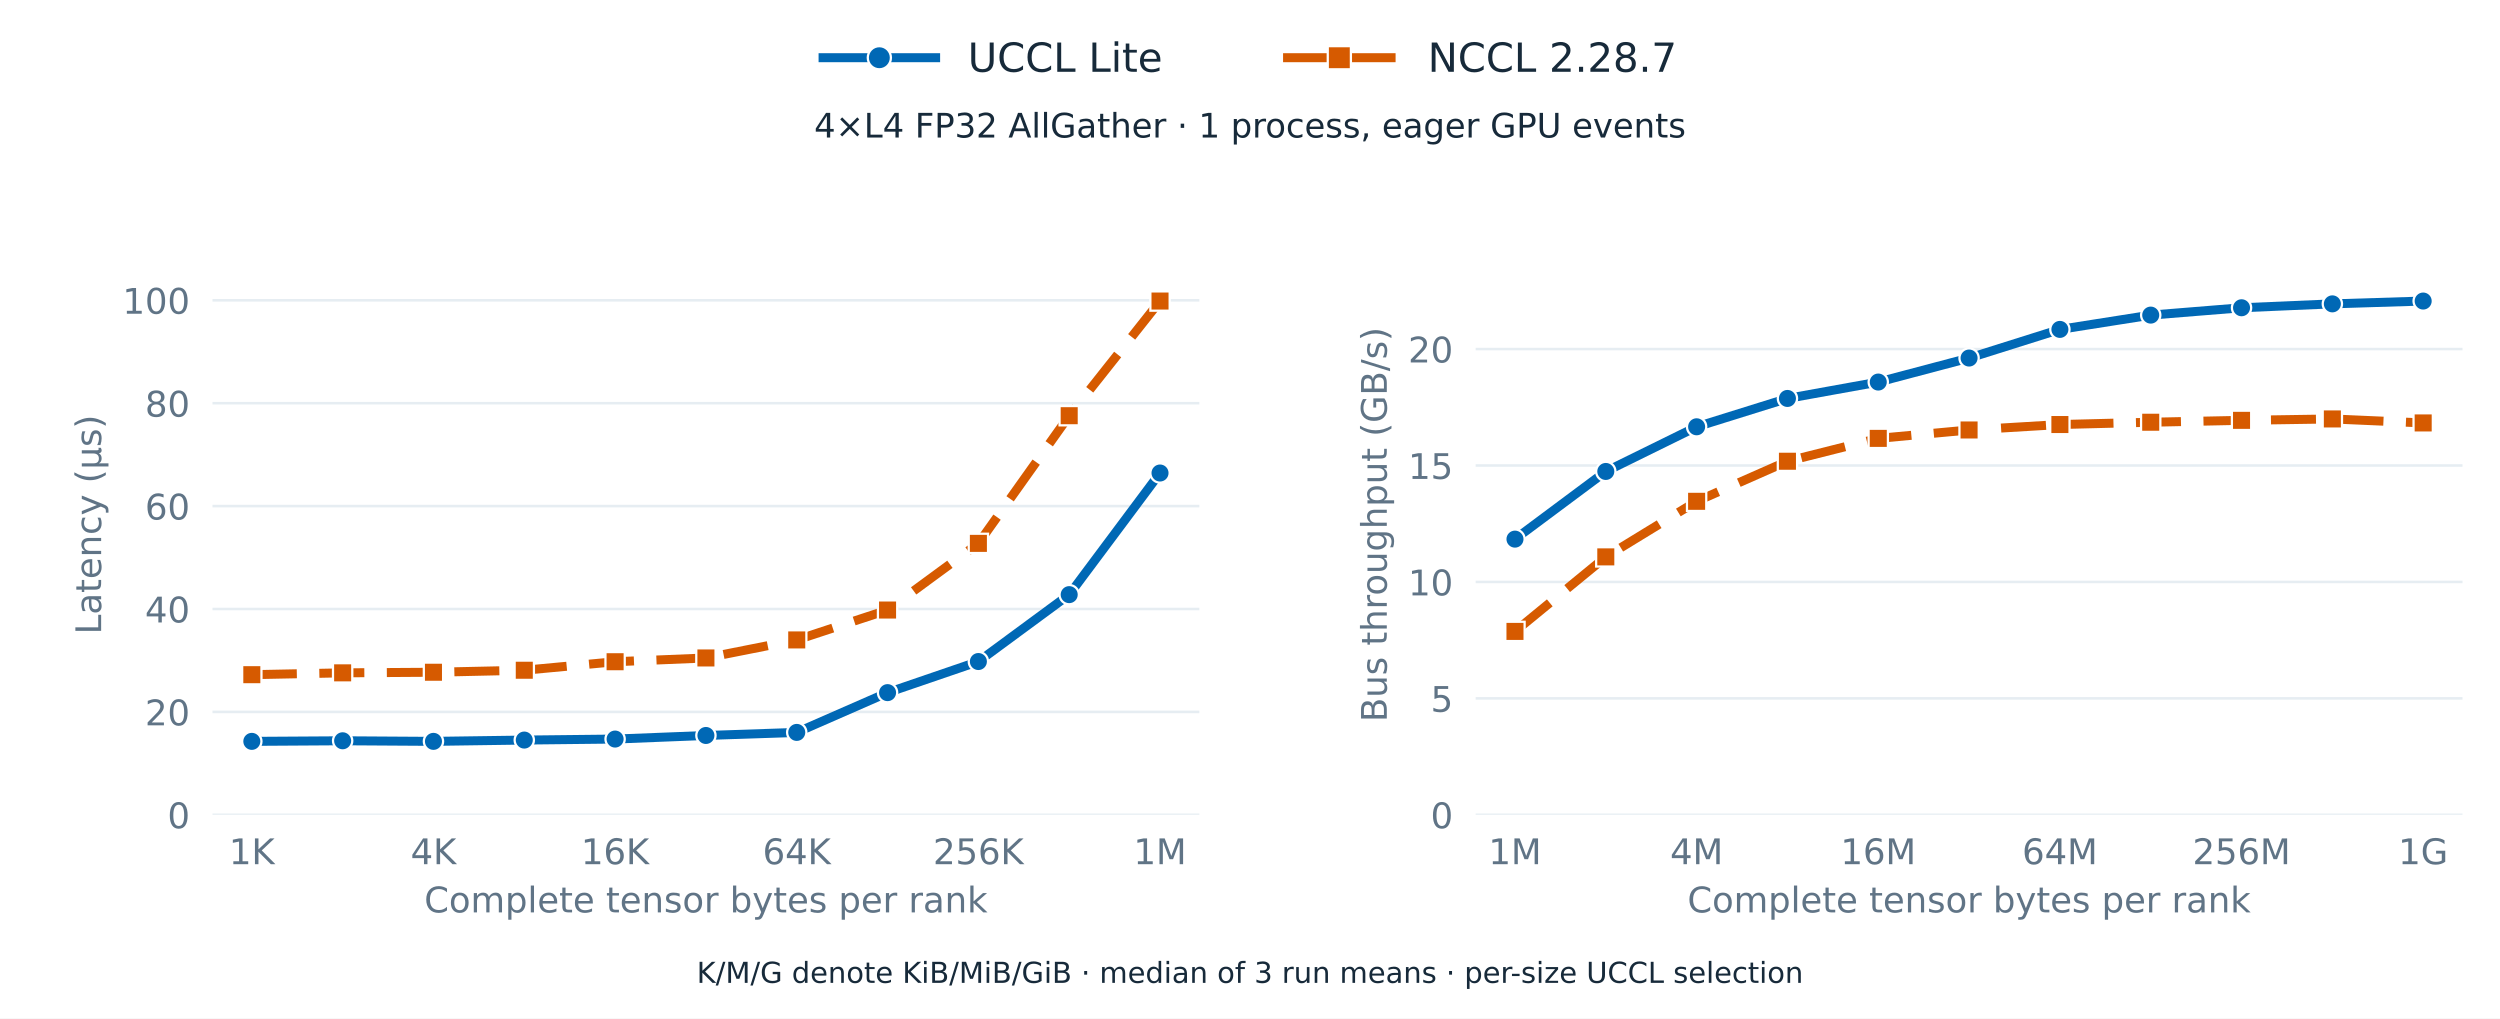
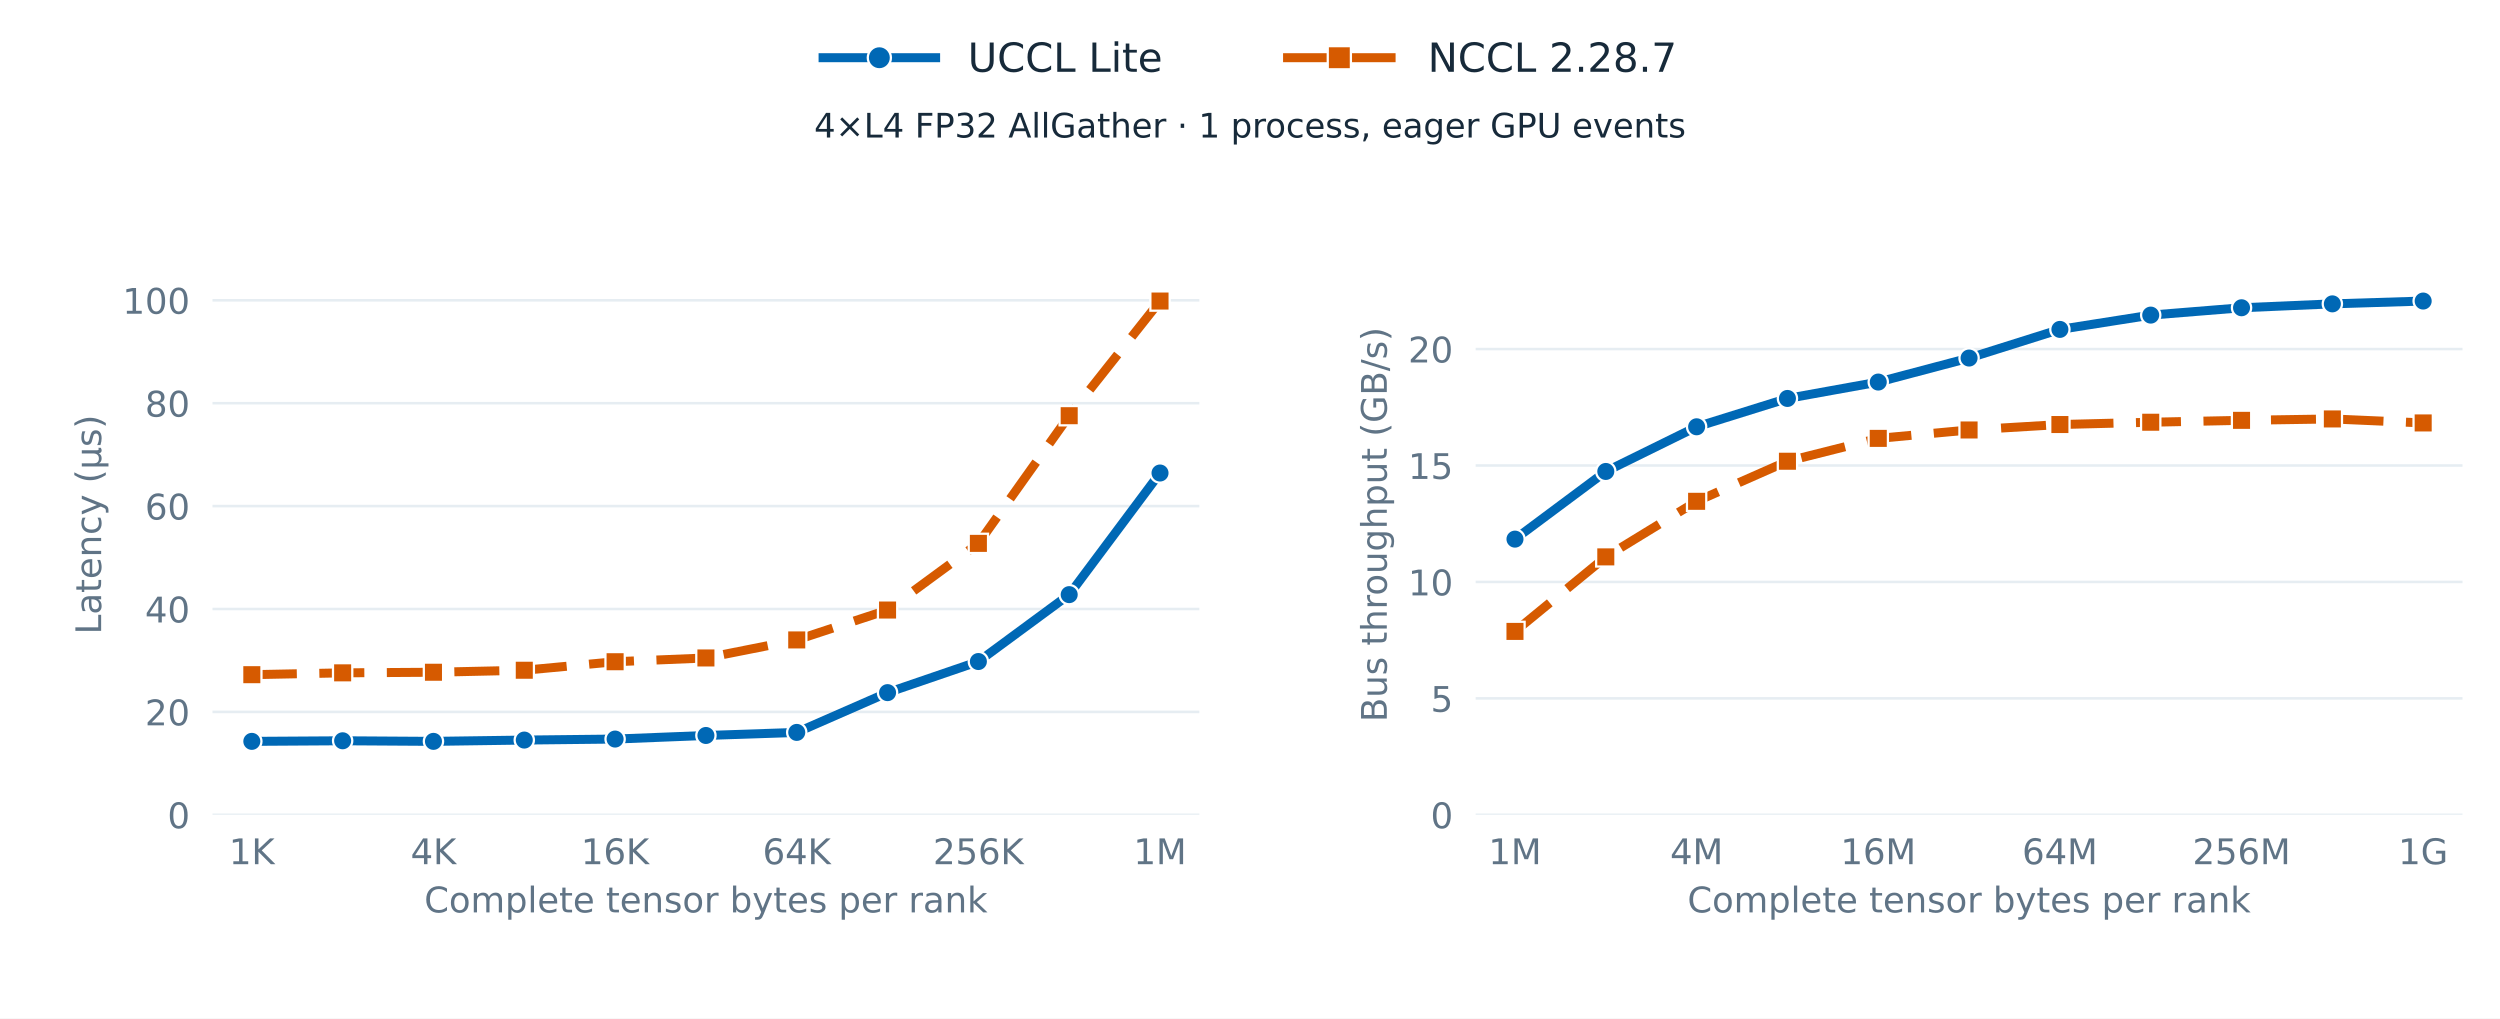
<svg xmlns="http://www.w3.org/2000/svg" xmlns:xlink="http://www.w3.org/1999/xlink" width="777.6pt" height="316.8pt" viewBox="0 0 777.6 316.8" version="1.1">
  <defs>
    <style type="text/css">*{stroke-linejoin: round; stroke-linecap: butt}</style>
  </defs>
  <g id="figure_1">
    <g id="patch_1">
      <path d="M 0 316.8 L 777.6 316.8 L 777.6 0 L 0 0 z " style="fill: #ffffff" />
    </g>
    <g id="axes_1">
      <g id="patch_2">
        <path d="M 66.096 253.44 L 373.043 253.44 L 373.043 72.864 L 66.096 72.864 z " style="fill: #ffffff" />
      </g>
      <g id="matplotlib.axis_1">
        <g id="xtick_1">
          <g id="line2d_1" />
          <g id="text_1">
            <text style="font-size: 11px; font-family: 'DejaVu Sans'; text-anchor: middle; fill: #607486" x="78.327" y="268.797" transform="rotate(-0 78.32651 268.7974)">1K</text>
          </g>
        </g>
        <g id="xtick_2">
          <g id="line2d_2" />
          <g id="text_2">
            <text style="font-size: 11px; font-family: 'DejaVu Sans'; text-anchor: middle; fill: #607486" x="134.824" y="268.797" transform="rotate(-0 134.8238 268.7974)">4K</text>
          </g>
        </g>
        <g id="xtick_3">
          <g id="line2d_3" />
          <g id="text_3">
            <text style="font-size: 11px; font-family: 'DejaVu Sans'; text-anchor: middle; fill: #607486" x="191.321" y="268.797" transform="rotate(-0 191.3211 268.7974)">16K</text>
          </g>
        </g>
        <g id="xtick_4">
          <g id="line2d_4" />
          <g id="text_4">
            <text style="font-size: 11px; font-family: 'DejaVu Sans'; text-anchor: middle; fill: #607486" x="247.818" y="268.797" transform="rotate(-0 247.8183 268.7974)">64K</text>
          </g>
        </g>
        <g id="xtick_5">
          <g id="line2d_5" />
          <g id="text_5">
            <text style="font-size: 11px; font-family: 'DejaVu Sans'; text-anchor: middle; fill: #607486" x="304.316" y="268.797" transform="rotate(-0 304.3156 268.7974)">256K</text>
          </g>
        </g>
        <g id="xtick_6">
          <g id="line2d_6" />
          <g id="text_6">
            <text style="font-size: 11px; font-family: 'DejaVu Sans'; text-anchor: middle; fill: #607486" x="360.813" y="268.797" transform="rotate(-0 360.8129 268.7974)">1M</text>
          </g>
        </g>
        <g id="text_7">
          <text style="font-size: 11px; font-family: 'DejaVu Sans'; text-anchor: middle; fill: #607486" x="219.57" y="283.798" transform="rotate(-0 219.5697 283.7983)">Complete tensor bytes per rank</text>
        </g>
      </g>
      <g id="matplotlib.axis_2">
        <g id="ytick_1">
          <g id="line2d_7">
            <path d="M 66.096 253.44 L 373.043 253.44 " clip-path="url(#pdb0fd956d3)" style="fill: none; stroke: #e6edf2; stroke-width: 0.8; stroke-linecap: square" />
          </g>
          <g id="line2d_8" />
          <g id="text_8">
            <text style="font-size: 11px; font-family: 'DejaVu Sans'; text-anchor: end; fill: #607486" x="59.096" y="257.619" transform="rotate(-0 59.096 257.6187)">0</text>
          </g>
        </g>
        <g id="ytick_2">
          <g id="line2d_9">
            <path d="M 66.096 221.434 L 373.043 221.434 " clip-path="url(#pdb0fd956d3)" style="fill: none; stroke: #e6edf2; stroke-width: 0.8; stroke-linecap: square" />
          </g>
          <g id="line2d_10" />
          <g id="text_9">
            <text style="font-size: 11px; font-family: 'DejaVu Sans'; text-anchor: end; fill: #607486" x="59.096" y="225.612" transform="rotate(-0 59.096 225.6123)">20</text>
          </g>
        </g>
        <g id="ytick_3">
          <g id="line2d_11">
            <path d="M 66.096 189.427 L 373.043 189.427 " clip-path="url(#pdb0fd956d3)" style="fill: none; stroke: #e6edf2; stroke-width: 0.8; stroke-linecap: square" />
          </g>
          <g id="line2d_12" />
          <g id="text_10">
            <text style="font-size: 11px; font-family: 'DejaVu Sans'; text-anchor: end; fill: #607486" x="59.096" y="193.606" transform="rotate(-0 59.096 193.6058)">40</text>
          </g>
        </g>
        <g id="ytick_4">
          <g id="line2d_13">
            <path d="M 66.096 157.421 L 373.043 157.421 " clip-path="url(#pdb0fd956d3)" style="fill: none; stroke: #e6edf2; stroke-width: 0.8; stroke-linecap: square" />
          </g>
          <g id="line2d_14" />
          <g id="text_11">
            <text style="font-size: 11px; font-family: 'DejaVu Sans'; text-anchor: end; fill: #607486" x="59.096" y="161.599" transform="rotate(-0 59.096 161.5994)">60</text>
          </g>
        </g>
        <g id="ytick_5">
          <g id="line2d_15">
            <path d="M 66.096 125.414 L 373.043 125.414 " clip-path="url(#pdb0fd956d3)" style="fill: none; stroke: #e6edf2; stroke-width: 0.8; stroke-linecap: square" />
          </g>
          <g id="line2d_16" />
          <g id="text_12">
            <text style="font-size: 11px; font-family: 'DejaVu Sans'; text-anchor: end; fill: #607486" x="59.096" y="129.593" transform="rotate(-0 59.096 129.5929)">80</text>
          </g>
        </g>
        <g id="ytick_6">
          <g id="line2d_17">
            <path d="M 66.096 93.408 L 373.043 93.408 " clip-path="url(#pdb0fd956d3)" style="fill: none; stroke: #e6edf2; stroke-width: 0.8; stroke-linecap: square" />
          </g>
          <g id="line2d_18" />
          <g id="text_13">
            <text style="font-size: 11px; font-family: 'DejaVu Sans'; text-anchor: end; fill: #607486" x="59.096" y="97.586" transform="rotate(-0 59.096 97.58649)">100</text>
          </g>
        </g>
        <g id="text_14">
          <text style="font-size: 11px; font-family: 'DejaVu Sans'; text-anchor: middle; fill: #607486" x="31.457" y="163.152" transform="rotate(-90 31.45717 163.152)">Latency (µs)</text>
        </g>
      </g>
      <g id="line2d_19">
        <path d="M 78.327 209.855 L 106.575 209.281 L 134.824 209.097 L 163.072 208.472 L 191.321 205.825 L 219.57 204.652 L 247.818 199.044 L 276.067 189.745 L 304.316 169.01 L 332.564 129.301 L 360.813 93.638 " clip-path="url(#pdb0fd956d3)" style="fill: none; stroke-dasharray: 14,7; stroke-dashoffset: 0; stroke: #d65a00; stroke-width: 2.8" />
        <defs>
          <path id="mbd1e659322" d="M -3 3 L 3 3 L 3 -3 L -3 -3 z " style="stroke: #ffffff; stroke-width: 0.7; stroke-linejoin: miter" />
        </defs>
        <g clip-path="url(#pdb0fd956d3)">
          <use xlink:href="#mbd1e659322" x="78.327" y="209.855" style="fill: #d65a00; stroke: #ffffff; stroke-width: 0.7; stroke-linejoin: miter" />
          <use xlink:href="#mbd1e659322" x="106.575" y="209.281" style="fill: #d65a00; stroke: #ffffff; stroke-width: 0.7; stroke-linejoin: miter" />
          <use xlink:href="#mbd1e659322" x="134.824" y="209.097" style="fill: #d65a00; stroke: #ffffff; stroke-width: 0.7; stroke-linejoin: miter" />
          <use xlink:href="#mbd1e659322" x="163.072" y="208.472" style="fill: #d65a00; stroke: #ffffff; stroke-width: 0.7; stroke-linejoin: miter" />
          <use xlink:href="#mbd1e659322" x="191.321" y="205.825" style="fill: #d65a00; stroke: #ffffff; stroke-width: 0.7; stroke-linejoin: miter" />
          <use xlink:href="#mbd1e659322" x="219.57" y="204.652" style="fill: #d65a00; stroke: #ffffff; stroke-width: 0.7; stroke-linejoin: miter" />
          <use xlink:href="#mbd1e659322" x="247.818" y="199.044" style="fill: #d65a00; stroke: #ffffff; stroke-width: 0.7; stroke-linejoin: miter" />
          <use xlink:href="#mbd1e659322" x="276.067" y="189.745" style="fill: #d65a00; stroke: #ffffff; stroke-width: 0.7; stroke-linejoin: miter" />
          <use xlink:href="#mbd1e659322" x="304.316" y="169.01" style="fill: #d65a00; stroke: #ffffff; stroke-width: 0.7; stroke-linejoin: miter" />
          <use xlink:href="#mbd1e659322" x="332.564" y="129.301" style="fill: #d65a00; stroke: #ffffff; stroke-width: 0.7; stroke-linejoin: miter" />
          <use xlink:href="#mbd1e659322" x="360.813" y="93.638" style="fill: #d65a00; stroke: #ffffff; stroke-width: 0.7; stroke-linejoin: miter" />
        </g>
      </g>
      <g id="line2d_20">
        <path d="M 78.327 230.595 L 106.575 230.411 L 134.824 230.595 L 163.072 230.191 L 191.321 229.878 L 219.57 228.762 L 247.818 227.809 L 276.067 215.437 L 304.316 205.763 L 332.564 184.956 L 360.813 147.127 " clip-path="url(#pdb0fd956d3)" style="fill: none; stroke: #0068b5; stroke-width: 2.8; stroke-linecap: square" />
        <defs>
          <path id="me8a90994ab" d="M 0 3 C 0.796 3 1.559 2.684 2.121 2.121 C 2.684 1.559 3 0.796 3 0 C 3 -0.796 2.684 -1.559 2.121 -2.121 C 1.559 -2.684 0.796 -3 0 -3 C -0.796 -3 -1.559 -2.684 -2.121 -2.121 C -2.684 -1.559 -3 -0.796 -3 0 C -3 0.796 -2.684 1.559 -2.121 2.121 C -1.559 2.684 -0.796 3 0 3 z " style="stroke: #ffffff; stroke-width: 0.7" />
        </defs>
        <g clip-path="url(#pdb0fd956d3)">
          <use xlink:href="#me8a90994ab" x="78.327" y="230.595" style="fill: #0068b5; stroke: #ffffff; stroke-width: 0.7" />
          <use xlink:href="#me8a90994ab" x="106.575" y="230.411" style="fill: #0068b5; stroke: #ffffff; stroke-width: 0.7" />
          <use xlink:href="#me8a90994ab" x="134.824" y="230.595" style="fill: #0068b5; stroke: #ffffff; stroke-width: 0.7" />
          <use xlink:href="#me8a90994ab" x="163.072" y="230.191" style="fill: #0068b5; stroke: #ffffff; stroke-width: 0.7" />
          <use xlink:href="#me8a90994ab" x="191.321" y="229.878" style="fill: #0068b5; stroke: #ffffff; stroke-width: 0.7" />
          <use xlink:href="#me8a90994ab" x="219.57" y="228.762" style="fill: #0068b5; stroke: #ffffff; stroke-width: 0.7" />
          <use xlink:href="#me8a90994ab" x="247.818" y="227.809" style="fill: #0068b5; stroke: #ffffff; stroke-width: 0.7" />
          <use xlink:href="#me8a90994ab" x="276.067" y="215.437" style="fill: #0068b5; stroke: #ffffff; stroke-width: 0.7" />
          <use xlink:href="#me8a90994ab" x="304.316" y="205.763" style="fill: #0068b5; stroke: #ffffff; stroke-width: 0.7" />
          <use xlink:href="#me8a90994ab" x="332.564" y="184.956" style="fill: #0068b5; stroke: #ffffff; stroke-width: 0.7" />
          <use xlink:href="#me8a90994ab" x="360.813" y="147.127" style="fill: #0068b5; stroke: #ffffff; stroke-width: 0.7" />
        </g>
      </g>
    </g>
    <g id="axes_2">
      <g id="patch_3">
        <path d="M 458.989 253.44 L 765.936 253.44 L 765.936 72.864 L 458.989 72.864 z " style="fill: #ffffff" />
      </g>
      <g id="matplotlib.axis_3">
        <g id="xtick_7">
          <g id="line2d_21" />
          <g id="text_15">
            <text style="font-size: 11px; font-family: 'DejaVu Sans'; text-anchor: middle; fill: #607486" x="471.219" y="268.797" transform="rotate(-0 471.2191 268.7974)">1M</text>
          </g>
        </g>
        <g id="xtick_8">
          <g id="line2d_22" />
          <g id="text_16">
            <text style="font-size: 11px; font-family: 'DejaVu Sans'; text-anchor: middle; fill: #607486" x="527.716" y="268.797" transform="rotate(-0 527.7164 268.7974)">4M</text>
          </g>
        </g>
        <g id="xtick_9">
          <g id="line2d_23" />
          <g id="text_17">
            <text style="font-size: 11px; font-family: 'DejaVu Sans'; text-anchor: middle; fill: #607486" x="584.214" y="268.797" transform="rotate(-0 584.2137 268.7974)">16M</text>
          </g>
        </g>
        <g id="xtick_10">
          <g id="line2d_24" />
          <g id="text_18">
            <text style="font-size: 11px; font-family: 'DejaVu Sans'; text-anchor: middle; fill: #607486" x="640.711" y="268.797" transform="rotate(-0 640.711 268.7974)">64M</text>
          </g>
        </g>
        <g id="xtick_11">
          <g id="line2d_25" />
          <g id="text_19">
            <text style="font-size: 11px; font-family: 'DejaVu Sans'; text-anchor: middle; fill: #607486" x="697.208" y="268.797" transform="rotate(-0 697.2082 268.7974)">256M</text>
          </g>
        </g>
        <g id="xtick_12">
          <g id="line2d_26" />
          <g id="text_20">
            <text style="font-size: 11px; font-family: 'DejaVu Sans'; text-anchor: middle; fill: #607486" x="753.705" y="268.797" transform="rotate(-0 753.7055 268.7974)">1G</text>
          </g>
        </g>
        <g id="text_21">
          <text style="font-size: 11px; font-family: 'DejaVu Sans'; text-anchor: middle; fill: #607486" x="612.462" y="283.798" transform="rotate(-0 612.4623 283.7983)">Complete tensor bytes per rank</text>
        </g>
      </g>
      <g id="matplotlib.axis_4">
        <g id="ytick_7">
          <g id="line2d_27">
            <path d="M 458.989 253.44 L 765.936 253.44 " clip-path="url(#pa4bc888ad1)" style="fill: none; stroke: #e6edf2; stroke-width: 0.8; stroke-linecap: square" />
          </g>
          <g id="line2d_28" />
          <g id="text_22">
            <text style="font-size: 11px; font-family: 'DejaVu Sans'; text-anchor: end; fill: #607486" x="451.989" y="257.619" transform="rotate(-0 451.9886 257.6187)">0</text>
          </g>
        </g>
        <g id="ytick_8">
          <g id="line2d_29">
            <path d="M 458.989 217.223 L 765.936 217.223 " clip-path="url(#pa4bc888ad1)" style="fill: none; stroke: #e6edf2; stroke-width: 0.8; stroke-linecap: square" />
          </g>
          <g id="line2d_30" />
          <g id="text_23">
            <text style="font-size: 11px; font-family: 'DejaVu Sans'; text-anchor: end; fill: #607486" x="451.989" y="221.401" transform="rotate(-0 451.9886 221.4015)">5</text>
          </g>
        </g>
        <g id="ytick_9">
          <g id="line2d_31">
            <path d="M 458.989 181.006 L 765.936 181.006 " clip-path="url(#pa4bc888ad1)" style="fill: none; stroke: #e6edf2; stroke-width: 0.8; stroke-linecap: square" />
          </g>
          <g id="line2d_32" />
          <g id="text_24">
            <text style="font-size: 11px; font-family: 'DejaVu Sans'; text-anchor: end; fill: #607486" x="451.989" y="185.184" transform="rotate(-0 451.9886 185.1843)">10</text>
          </g>
        </g>
        <g id="ytick_10">
          <g id="line2d_33">
            <path d="M 458.989 144.788 L 765.936 144.788 " clip-path="url(#pa4bc888ad1)" style="fill: none; stroke: #e6edf2; stroke-width: 0.8; stroke-linecap: square" />
          </g>
          <g id="line2d_34" />
          <g id="text_25">
            <text style="font-size: 11px; font-family: 'DejaVu Sans'; text-anchor: end; fill: #607486" x="451.989" y="148.967" transform="rotate(-0 451.9886 148.967)">15</text>
          </g>
        </g>
        <g id="ytick_11">
          <g id="line2d_35">
            <path d="M 458.989 108.571 L 765.936 108.571 " clip-path="url(#pa4bc888ad1)" style="fill: none; stroke: #e6edf2; stroke-width: 0.8; stroke-linecap: square" />
          </g>
          <g id="line2d_36" />
          <g id="text_26">
            <text style="font-size: 11px; font-family: 'DejaVu Sans'; text-anchor: end; fill: #607486" x="451.989" y="112.75" transform="rotate(-0 451.9886 112.7498)">20</text>
          </g>
        </g>
        <g id="text_27">
          <text style="font-size: 11px; font-family: 'DejaVu Sans'; text-anchor: middle; fill: #607486" x="431.349" y="163.152" transform="rotate(-90 431.3486 163.152)">Bus throughput (GB/s)</text>
        </g>
      </g>
      <g id="line2d_37">
        <path d="M 471.219 196.393 L 499.468 173.213 L 527.716 155.927 L 555.965 143.464 L 584.214 136.353 L 612.462 133.74 L 640.711 132.047 L 668.96 131.333 L 697.208 130.744 L 725.457 130.308 L 753.705 131.551 " clip-path="url(#pa4bc888ad1)" style="fill: none; stroke-dasharray: 14,7; stroke-dashoffset: 0; stroke: #d65a00; stroke-width: 2.8" />
        <g clip-path="url(#pa4bc888ad1)">
          <use xlink:href="#mbd1e659322" x="471.219" y="196.393" style="fill: #d65a00; stroke: #ffffff; stroke-width: 0.7; stroke-linejoin: miter" />
          <use xlink:href="#mbd1e659322" x="499.468" y="173.213" style="fill: #d65a00; stroke: #ffffff; stroke-width: 0.7; stroke-linejoin: miter" />
          <use xlink:href="#mbd1e659322" x="527.716" y="155.927" style="fill: #d65a00; stroke: #ffffff; stroke-width: 0.7; stroke-linejoin: miter" />
          <use xlink:href="#mbd1e659322" x="555.965" y="143.464" style="fill: #d65a00; stroke: #ffffff; stroke-width: 0.7; stroke-linejoin: miter" />
          <use xlink:href="#mbd1e659322" x="584.214" y="136.353" style="fill: #d65a00; stroke: #ffffff; stroke-width: 0.7; stroke-linejoin: miter" />
          <use xlink:href="#mbd1e659322" x="612.462" y="133.74" style="fill: #d65a00; stroke: #ffffff; stroke-width: 0.7; stroke-linejoin: miter" />
          <use xlink:href="#mbd1e659322" x="640.711" y="132.047" style="fill: #d65a00; stroke: #ffffff; stroke-width: 0.7; stroke-linejoin: miter" />
          <use xlink:href="#mbd1e659322" x="668.96" y="131.333" style="fill: #d65a00; stroke: #ffffff; stroke-width: 0.7; stroke-linejoin: miter" />
          <use xlink:href="#mbd1e659322" x="697.208" y="130.744" style="fill: #d65a00; stroke: #ffffff; stroke-width: 0.7; stroke-linejoin: miter" />
          <use xlink:href="#mbd1e659322" x="725.457" y="130.308" style="fill: #d65a00; stroke: #ffffff; stroke-width: 0.7; stroke-linejoin: miter" />
          <use xlink:href="#mbd1e659322" x="753.705" y="131.551" style="fill: #d65a00; stroke: #ffffff; stroke-width: 0.7; stroke-linejoin: miter" />
        </g>
      </g>
      <g id="line2d_38">
        <path d="M 471.219 167.691 L 499.468 146.643 L 527.716 132.748 L 555.965 123.935 L 584.214 118.834 L 612.462 111.365 L 640.711 102.457 L 668.96 98.012 L 697.208 95.725 L 725.457 94.514 L 753.705 93.638 " clip-path="url(#pa4bc888ad1)" style="fill: none; stroke: #0068b5; stroke-width: 2.8; stroke-linecap: square" />
        <g clip-path="url(#pa4bc888ad1)">
          <use xlink:href="#me8a90994ab" x="471.219" y="167.691" style="fill: #0068b5; stroke: #ffffff; stroke-width: 0.7" />
          <use xlink:href="#me8a90994ab" x="499.468" y="146.643" style="fill: #0068b5; stroke: #ffffff; stroke-width: 0.7" />
          <use xlink:href="#me8a90994ab" x="527.716" y="132.748" style="fill: #0068b5; stroke: #ffffff; stroke-width: 0.7" />
          <use xlink:href="#me8a90994ab" x="555.965" y="123.935" style="fill: #0068b5; stroke: #ffffff; stroke-width: 0.7" />
          <use xlink:href="#me8a90994ab" x="584.214" y="118.834" style="fill: #0068b5; stroke: #ffffff; stroke-width: 0.7" />
          <use xlink:href="#me8a90994ab" x="612.462" y="111.365" style="fill: #0068b5; stroke: #ffffff; stroke-width: 0.7" />
          <use xlink:href="#me8a90994ab" x="640.711" y="102.457" style="fill: #0068b5; stroke: #ffffff; stroke-width: 0.7" />
          <use xlink:href="#me8a90994ab" x="668.96" y="98.012" style="fill: #0068b5; stroke: #ffffff; stroke-width: 0.7" />
          <use xlink:href="#me8a90994ab" x="697.208" y="95.725" style="fill: #0068b5; stroke: #ffffff; stroke-width: 0.7" />
          <use xlink:href="#me8a90994ab" x="725.457" y="94.514" style="fill: #0068b5; stroke: #ffffff; stroke-width: 0.7" />
          <use xlink:href="#me8a90994ab" x="753.705" y="93.638" style="fill: #0068b5; stroke: #ffffff; stroke-width: 0.7" />
        </g>
      </g>
    </g>
    <g id="text_28">
      <text style="font-size: 10.5px; font-family: 'DejaVu Sans'; text-anchor: middle; fill: #172a3a" x="388.8" y="42.768" transform="rotate(-0 388.8 42.768)">4×L4 FP32 AllGather · 1 process, eager GPU events</text>
    </g>
-     <g id="text_29">
-       <text style="font-size: 9px; font-family: 'DejaVu Sans'; text-anchor: middle; fill: #172a3a" x="388.8" y="305.712" transform="rotate(-0 388.8 305.712)">K/M/G denote KiB/MiB/GiB · median of 3 run means · per-size UCCL selection</text>
-     </g>
    <g id="legend_1">
      <g id="line2d_39">
        <path d="M 256.012 17.957 L 273.512 17.957 L 291.012 17.957 " style="fill: none; stroke: #0068b5; stroke-width: 2.8; stroke-linecap: square" />
        <defs>
          <path id="m99c216711a" d="M 0 3.6 C 0.955 3.6 1.87 3.221 2.546 2.546 C 3.221 1.87 3.6 0.955 3.6 0 C 3.6 -0.955 3.221 -1.87 2.546 -2.546 C 1.87 -3.221 0.955 -3.6 0 -3.6 C -0.955 -3.6 -1.87 -3.221 -2.546 -2.546 C -3.221 -1.87 -3.6 -0.955 -3.6 0 C -3.6 0.955 -3.221 1.87 -2.546 2.546 C -1.87 3.221 -0.955 3.6 0 3.6 z " style="stroke: #ffffff; stroke-width: 0.7" />
        </defs>
        <g>
          <use xlink:href="#m99c216711a" x="273.512" y="17.957" style="fill: #0068b5; stroke: #ffffff; stroke-width: 0.7" />
        </g>
      </g>
-       <g id="text_30">
+       <g id="text_29">
        <text style="font-size: 12.5px; font-family: 'DejaVu Sans'; text-anchor: start; fill: #172a3a" x="301.012" y="22.332" transform="rotate(-0 301.0119 22.33205)">UCCL Lite</text>
      </g>
      <g id="line2d_40">
        <path d="M 399.084 17.957 L 416.584 17.957 L 434.084 17.957 " style="fill: none; stroke-dasharray: 14,7; stroke-dashoffset: 0; stroke: #d65a00; stroke-width: 2.8" />
        <defs>
          <path id="ma80281dc45" d="M -3.6 3.6 L 3.6 3.6 L 3.6 -3.6 L -3.6 -3.6 z " style="stroke: #ffffff; stroke-width: 0.7; stroke-linejoin: miter" />
        </defs>
        <g>
          <use xlink:href="#ma80281dc45" x="416.584" y="17.957" style="fill: #d65a00; stroke: #ffffff; stroke-width: 0.7; stroke-linejoin: miter" />
        </g>
      </g>
-       <g id="text_31">
+       <g id="text_30">
        <text style="font-size: 12.5px; font-family: 'DejaVu Sans'; text-anchor: start; fill: #172a3a" x="444.084" y="22.332" transform="rotate(-0 444.0842 22.33205)">NCCL 2.28.7</text>
      </g>
    </g>
  </g>
  <defs>
    <clipPath id="pdb0fd956d3">
      <rect x="66.096" y="72.864" width="306.947" height="180.576" />
    </clipPath>
    <clipPath id="pa4bc888ad1">
      <rect x="458.989" y="72.864" width="306.947" height="180.576" />
    </clipPath>
  </defs>
</svg>
